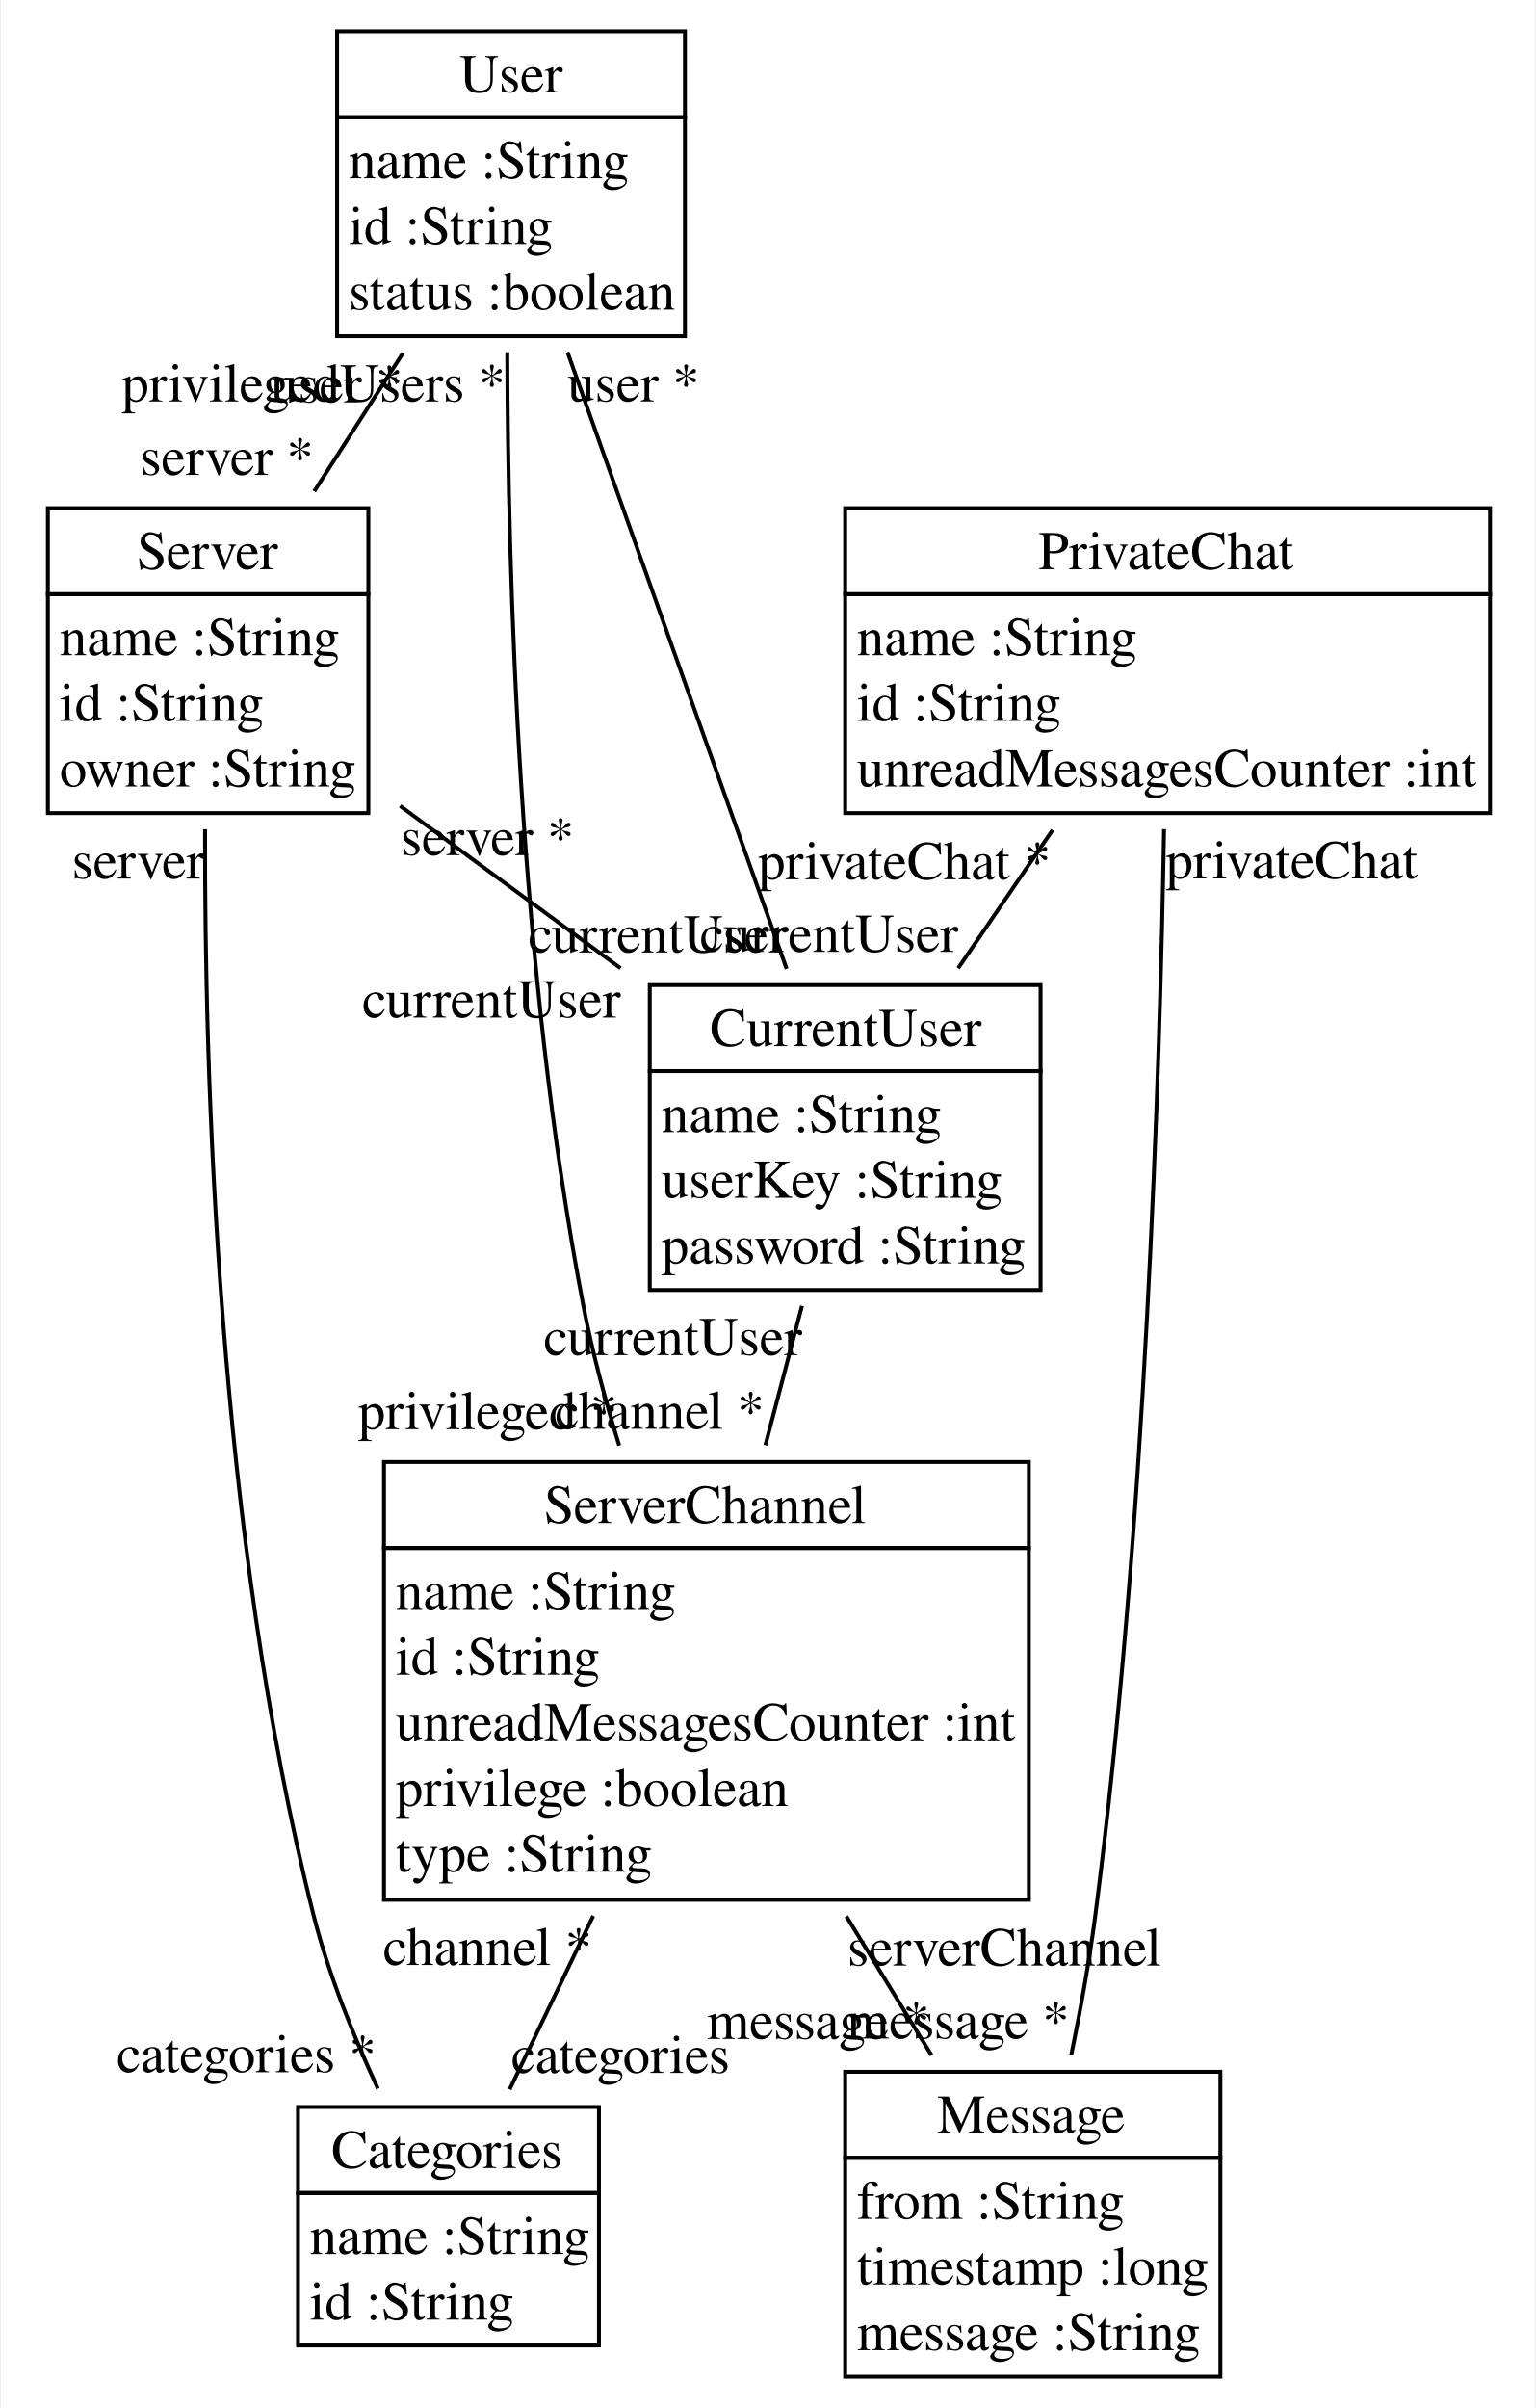
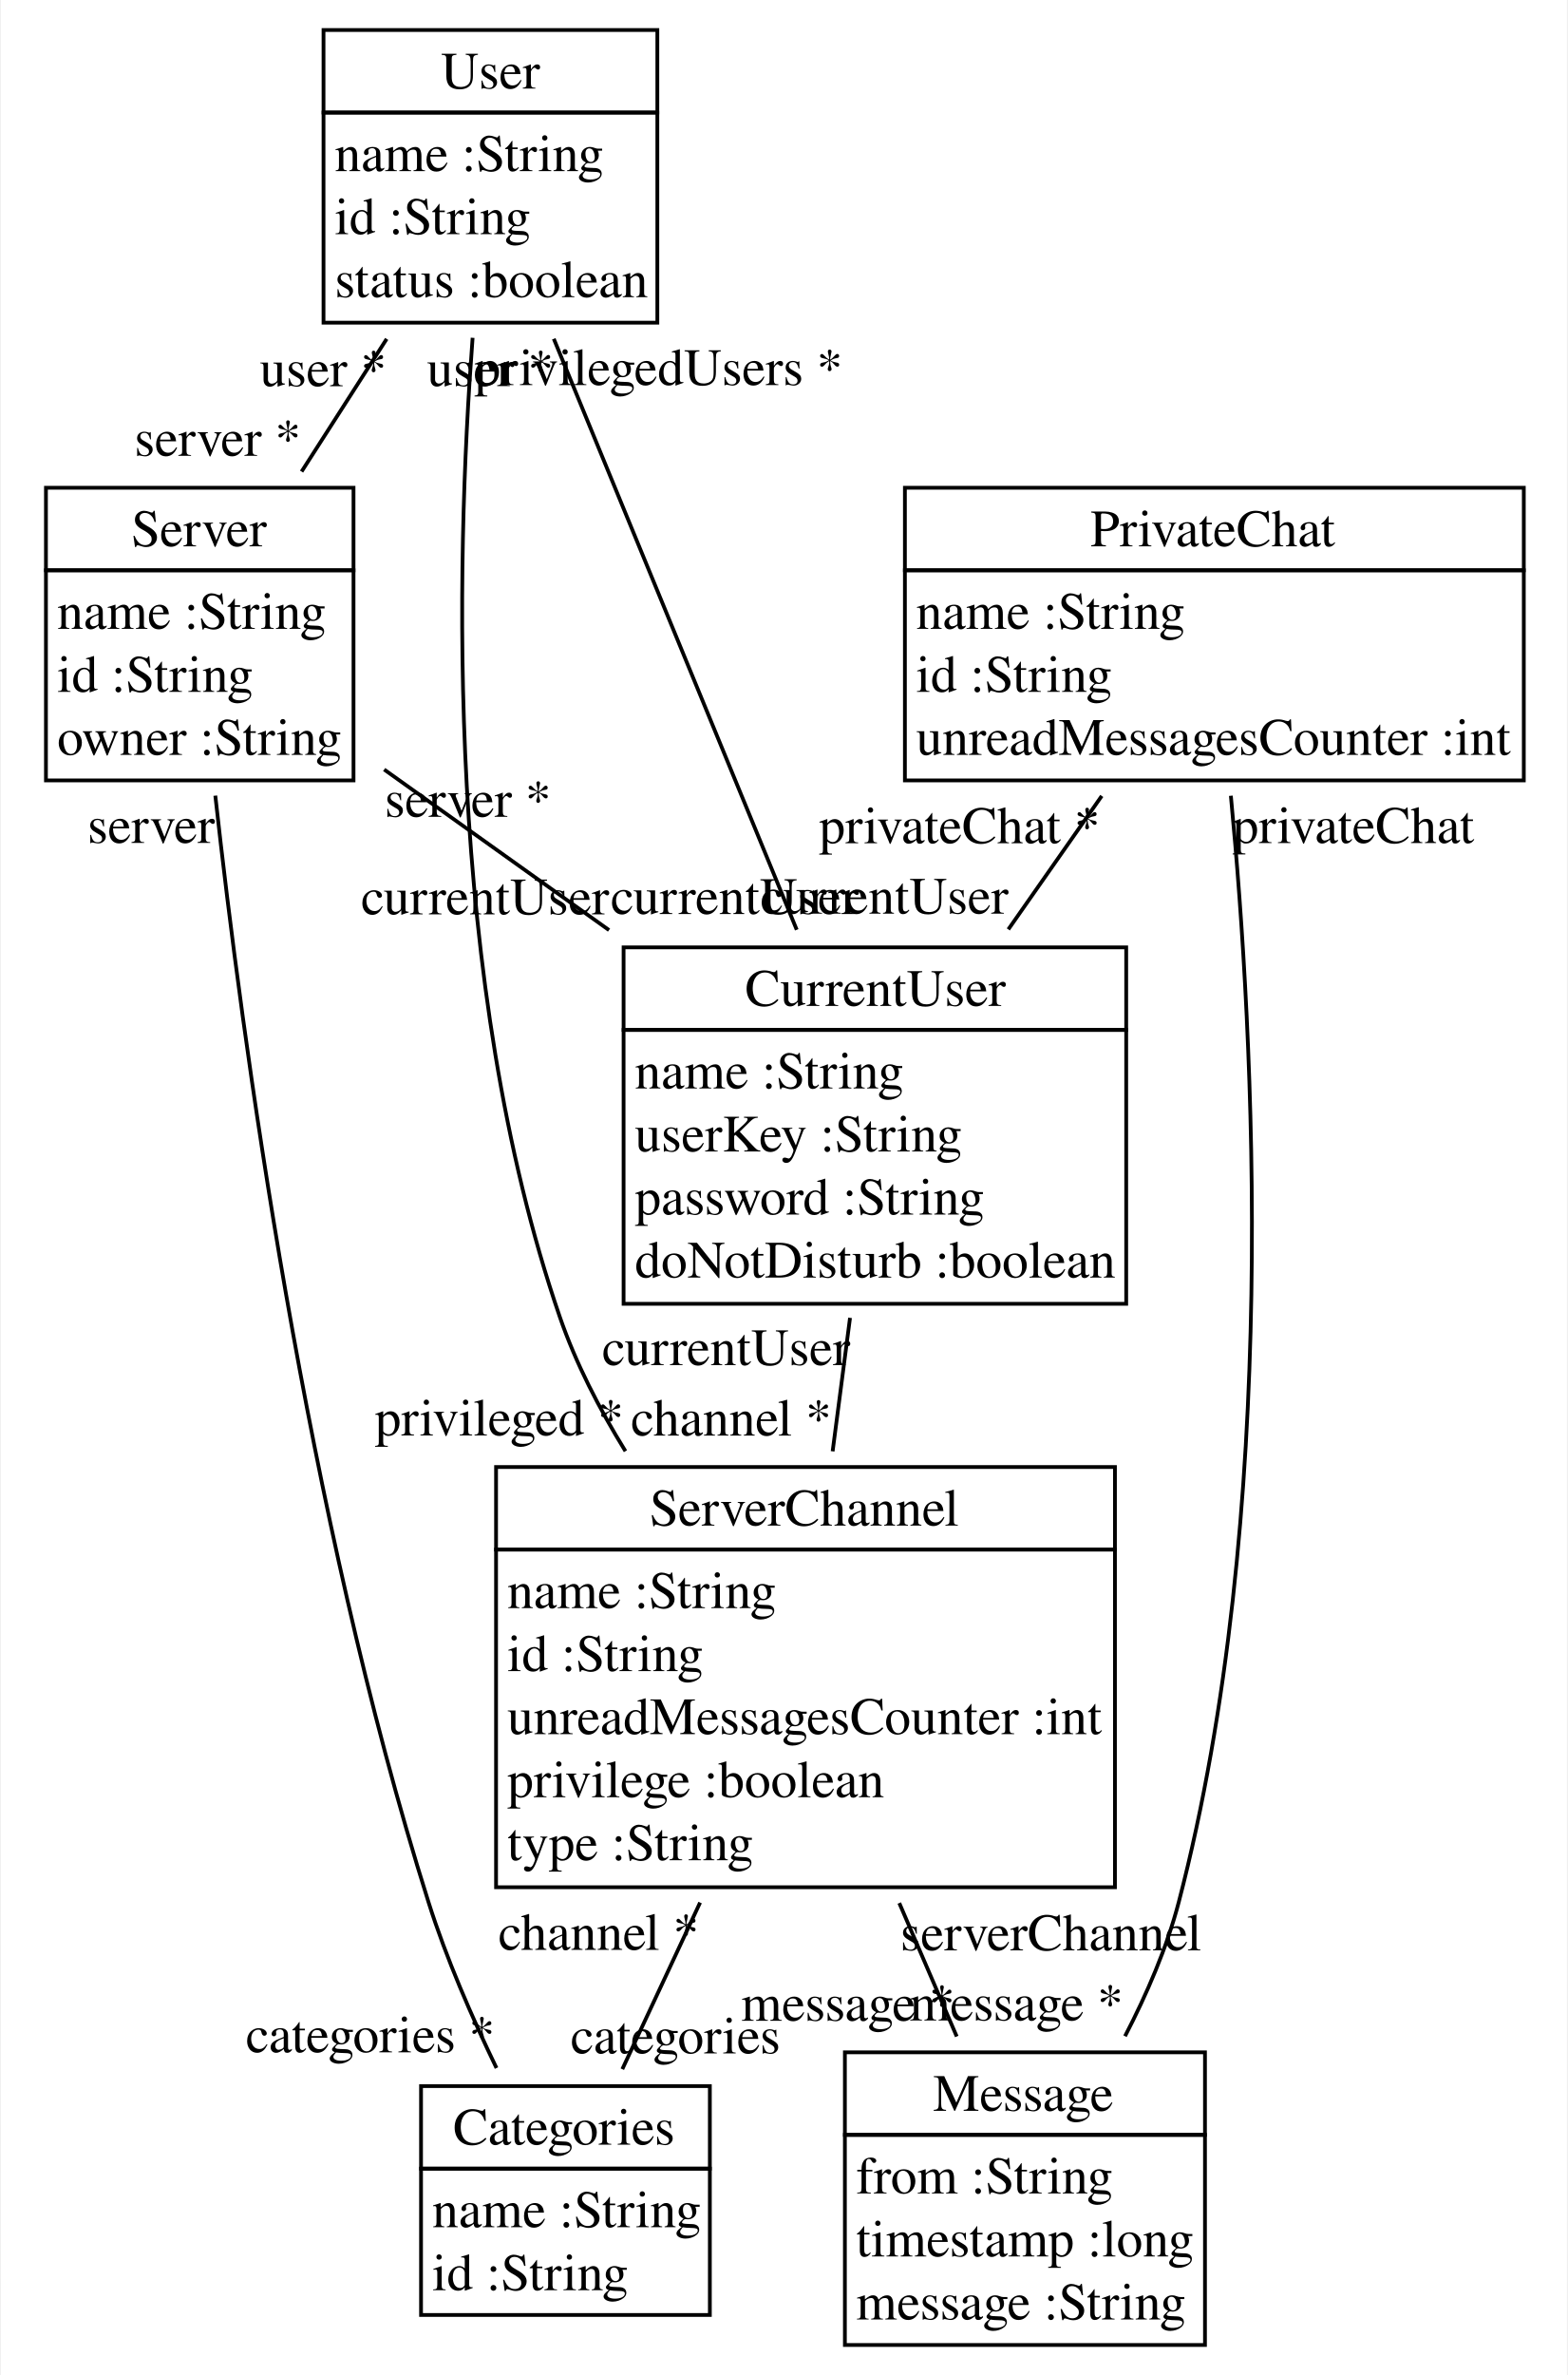
- <svg xmlns="http://www.w3.org/2000/svg" width="393px" height="616px" viewBox="0.00 0.00 392.50 616.00">
-   <g id="graph0" class="graph" transform="scale(1.0 1.0) rotate(0) translate(4 612)">
-     <polygon fill="white" stroke="transparent" points="-4,4 -4,-612 388.5,-612 388.5,4 -4,4" />
+ <svg xmlns="http://www.w3.org/2000/svg" width="418px" height="633px" viewBox="0.00 0.00 417.50 633.00">
+   <g id="graph0" class="graph" transform="scale(1.0 1.0) rotate(0) translate(4 629)">
+     <polygon fill="white" stroke="transparent" points="-4,4 -4,-629 413.5,-629 413.5,4 -4,4" />
    <g id="node1" class="node">
-       <polygon fill="none" stroke="black" points="72,-51 72,-73 149,-73 149,-51 72,-51" />
-       <text text-anchor="start" x="80.57" y="-57.4" font-family="Times,serif" font-size="14.00">Categories</text>
-       <polygon fill="none" stroke="black" points="72,-12 72,-51 149,-51 149,-12 72,-12" />
-       <text text-anchor="start" x="75" y="-35.4" font-family="Times,serif" font-size="14.00">name :String</text>
-       <text text-anchor="start" x="75" y="-18.6" font-family="Times,serif" font-size="14.00">id :String</text>
+       <polygon fill="none" stroke="black" points="108,-51 108,-73 185,-73 185,-51 108,-51" />
+       <text text-anchor="start" x="116.57" y="-57.4" font-family="Times,serif" font-size="14.00">Categories</text>
+       <polygon fill="none" stroke="black" points="108,-12 108,-51 185,-51 185,-12 108,-12" />
+       <text text-anchor="start" x="111" y="-35.4" font-family="Times,serif" font-size="14.00">name :String</text>
+       <text text-anchor="start" x="111" y="-18.6" font-family="Times,serif" font-size="14.00">id :String</text>
    </g>
    <g id="node5" class="node">
-       <polygon fill="none" stroke="black" points="8,-460 8,-482 90,-482 90,-460 8,-460" />
-       <text text-anchor="start" x="30.73" y="-466.4" font-family="Times,serif" font-size="14.00">Server</text>
-       <polygon fill="none" stroke="black" points="8,-404 8,-460 90,-460 90,-404 8,-404" />
-       <text text-anchor="start" x="11" y="-444.4" font-family="Times,serif" font-size="14.00">name :String</text>
-       <text text-anchor="start" x="11" y="-427.6" font-family="Times,serif" font-size="14.00">id :String</text>
-       <text text-anchor="start" x="11" y="-410.8" font-family="Times,serif" font-size="14.00">owner :String</text>
+       <polygon fill="none" stroke="black" points="8,-477 8,-499 90,-499 90,-477 8,-477" />
+       <text text-anchor="start" x="30.73" y="-483.4" font-family="Times,serif" font-size="14.00">Server</text>
+       <polygon fill="none" stroke="black" points="8,-421 8,-477 90,-477 90,-421 8,-421" />
+       <text text-anchor="start" x="11" y="-461.4" font-family="Times,serif" font-size="14.00">name :String</text>
+       <text text-anchor="start" x="11" y="-444.6" font-family="Times,serif" font-size="14.00">id :String</text>
+       <text text-anchor="start" x="11" y="-427.8" font-family="Times,serif" font-size="14.00">owner :String</text>
    </g>
    <g id="edge1" class="edge">
-       <path fill="none" stroke="black" d="M92.44,-77.7C86.2,-91.14 79.8,-106.96 76,-122 51.4,-219.29 48.05,-337.97 48.22,-399.86" />
-       <text text-anchor="middle" x="31.12" y="-387.26" font-family="Times,serif" font-size="14.00">server</text>
-       <text text-anchor="middle" x="58.81" y="-81.9" font-family="Times,serif" font-size="14.00">categories *</text>
+       <path fill="none" stroke="black" d="M128.12,-77.81C121.62,-91.26 114.71,-107.07 110,-122 77.38,-225.34 60.29,-352.34 53.15,-416.94" />
+       <text text-anchor="middle" x="36.05" y="-404.34" font-family="Times,serif" font-size="14.00">server</text>
+       <text text-anchor="middle" x="94.5" y="-82.01" font-family="Times,serif" font-size="14.00">categories *</text>
    </g>
    <g id="node6" class="node">
-       <polygon fill="none" stroke="black" points="94,-216 94,-238 259,-238 259,-216 94,-216" />
-       <text text-anchor="start" x="134.91" y="-222.4" font-family="Times,serif" font-size="14.00">ServerChannel</text>
-       <polygon fill="none" stroke="black" points="94,-126 94,-216 259,-216 259,-126 94,-126" />
-       <text text-anchor="start" x="97" y="-200.4" font-family="Times,serif" font-size="14.00">name :String</text>
-       <text text-anchor="start" x="97" y="-183.6" font-family="Times,serif" font-size="14.00">id :String</text>
-       <text text-anchor="start" x="97" y="-166.8" font-family="Times,serif" font-size="14.00">unreadMessagesCounter :int</text>
-       <text text-anchor="start" x="97" y="-150" font-family="Times,serif" font-size="14.00">privilege :boolean</text>
-       <text text-anchor="start" x="97" y="-133.2" font-family="Times,serif" font-size="14.00">type :String</text>
+       <polygon fill="none" stroke="black" points="128,-216 128,-238 293,-238 293,-216 128,-216" />
+       <text text-anchor="start" x="168.91" y="-222.4" font-family="Times,serif" font-size="14.00">ServerChannel</text>
+       <polygon fill="none" stroke="black" points="128,-126 128,-216 293,-216 293,-126 128,-126" />
+       <text text-anchor="start" x="131" y="-200.4" font-family="Times,serif" font-size="14.00">name :String</text>
+       <text text-anchor="start" x="131" y="-183.6" font-family="Times,serif" font-size="14.00">id :String</text>
+       <text text-anchor="start" x="131" y="-166.8" font-family="Times,serif" font-size="14.00">unreadMessagesCounter :int</text>
+       <text text-anchor="start" x="131" y="-150" font-family="Times,serif" font-size="14.00">privilege :boolean</text>
+       <text text-anchor="start" x="131" y="-133.2" font-family="Times,serif" font-size="14.00">type :String</text>
    </g>
    <g id="edge2" class="edge">
-       <path fill="none" stroke="black" d="M126.15,-77.51C132.59,-90.9 140.22,-106.73 147.54,-121.92" />
-       <text text-anchor="middle" x="120.52" y="-109.32" font-family="Times,serif" font-size="14.00">channel *</text>
-       <text text-anchor="middle" x="154.52" y="-81.71" font-family="Times,serif" font-size="14.00">categories</text>
+       <path fill="none" stroke="black" d="M161.66,-77.51C167.91,-90.9 175.3,-106.73 182.4,-121.92" />
+       <text text-anchor="middle" x="155.38" y="-109.32" font-family="Times,serif" font-size="14.00">channel *</text>
+       <text text-anchor="middle" x="175.84" y="-81.71" font-family="Times,serif" font-size="14.00">categories</text>
    </g>
    <g id="node2" class="node">
-       <polygon fill="none" stroke="black" points="162,-338 162,-360 262,-360 262,-338 162,-338" />
-       <text text-anchor="start" x="177.41" y="-344.4" font-family="Times,serif" font-size="14.00">CurrentUser</text>
-       <polygon fill="none" stroke="black" points="162,-282 162,-338 262,-338 262,-282 162,-282" />
-       <text text-anchor="start" x="165" y="-322.4" font-family="Times,serif" font-size="14.00">name :String</text>
-       <text text-anchor="start" x="165" y="-305.6" font-family="Times,serif" font-size="14.00">userKey :String</text>
-       <text text-anchor="start" x="165" y="-288.8" font-family="Times,serif" font-size="14.00">password :String</text>
+       <polygon fill="none" stroke="black" points="162,-354.5 162,-376.5 296,-376.5 296,-354.5 162,-354.5" />
+       <text text-anchor="start" x="194.41" y="-360.9" font-family="Times,serif" font-size="14.00">CurrentUser</text>
+       <polygon fill="none" stroke="black" points="162,-281.5 162,-354.5 296,-354.5 296,-281.5 162,-281.5" />
+       <text text-anchor="start" x="165" y="-338.9" font-family="Times,serif" font-size="14.00">name :String</text>
+       <text text-anchor="start" x="165" y="-322.1" font-family="Times,serif" font-size="14.00">userKey :String</text>
+       <text text-anchor="start" x="165" y="-305.3" font-family="Times,serif" font-size="14.00">password :String</text>
+       <text text-anchor="start" x="165" y="-288.5" font-family="Times,serif" font-size="14.00">doNotDisturb :boolean</text>
    </g>
    <g id="node4" class="node">
-       <polygon fill="none" stroke="black" points="212,-460 212,-482 377,-482 377,-460 212,-460" />
-       <text text-anchor="start" x="261.45" y="-466.4" font-family="Times,serif" font-size="14.00">PrivateChat</text>
-       <polygon fill="none" stroke="black" points="212,-404 212,-460 377,-460 377,-404 212,-404" />
-       <text text-anchor="start" x="215" y="-444.4" font-family="Times,serif" font-size="14.00">name :String</text>
-       <text text-anchor="start" x="215" y="-427.6" font-family="Times,serif" font-size="14.00">id :String</text>
-       <text text-anchor="start" x="215" y="-410.8" font-family="Times,serif" font-size="14.00">unreadMessagesCounter :int</text>
+       <polygon fill="none" stroke="black" points="237,-477 237,-499 402,-499 402,-477 237,-477" />
+       <text text-anchor="start" x="286.45" y="-483.4" font-family="Times,serif" font-size="14.00">PrivateChat</text>
+       <polygon fill="none" stroke="black" points="237,-421 237,-477 402,-477 402,-421 237,-421" />
+       <text text-anchor="start" x="240" y="-461.4" font-family="Times,serif" font-size="14.00">name :String</text>
+       <text text-anchor="start" x="240" y="-444.6" font-family="Times,serif" font-size="14.00">id :String</text>
+       <text text-anchor="start" x="240" y="-427.8" font-family="Times,serif" font-size="14.00">unreadMessagesCounter :int</text>
    </g>
    <g id="edge4" class="edge">
-       <path fill="none" stroke="black" d="M240.91,-364.31C248.75,-375.78 257.24,-388.2 265.07,-399.67" />
-       <text text-anchor="middle" x="227.17" y="-387.07" font-family="Times,serif" font-size="14.00">privateChat *</text>
-       <text text-anchor="middle" x="207.88" y="-368.51" font-family="Times,serif" font-size="14.00">currentUser</text>
+       <path fill="none" stroke="black" d="M264.57,-381.29C272.82,-393.07 281.52,-405.49 289.48,-416.86" />
+       <text text-anchor="middle" x="251.58" y="-404.26" font-family="Times,serif" font-size="14.00">privateChat *</text>
+       <text text-anchor="middle" x="231.54" y="-385.49" font-family="Times,serif" font-size="14.00">currentUser</text>
    </g>
    <g id="edge5" class="edge">
-       <path fill="none" stroke="black" d="M154.53,-364.31C136.11,-377.87 115.89,-392.76 98.12,-405.84" />
-       <text text-anchor="middle" x="120.46" y="-393.24" font-family="Times,serif" font-size="14.00">server *</text>
-       <text text-anchor="middle" x="121.5" y="-351.71" font-family="Times,serif" font-size="14.00">currentUser</text>
+       <path fill="none" stroke="black" d="M158.12,-381.1C138.05,-395.43 116.65,-410.71 98.17,-423.9" />
+       <text text-anchor="middle" x="120.51" y="-411.3" font-family="Times,serif" font-size="14.00">server *</text>
+       <text text-anchor="middle" x="125.08" y="-385.3" font-family="Times,serif" font-size="14.00">currentUser</text>
    </g>
    <g id="node7" class="node">
-       <polygon fill="none" stroke="black" points="82,-582 82,-604 171,-604 171,-582 82,-582" />
-       <text text-anchor="start" x="113.29" y="-588.4" font-family="Times,serif" font-size="14.00">User</text>
-       <polygon fill="none" stroke="black" points="82,-526 82,-582 171,-582 171,-526 82,-526" />
-       <text text-anchor="start" x="85" y="-566.4" font-family="Times,serif" font-size="14.00">name :String</text>
-       <text text-anchor="start" x="85" y="-549.6" font-family="Times,serif" font-size="14.00">id :String</text>
-       <text text-anchor="start" x="85" y="-532.8" font-family="Times,serif" font-size="14.00">status :boolean</text>
+       <polygon fill="none" stroke="black" points="82,-599 82,-621 171,-621 171,-599 82,-599" />
+       <text text-anchor="start" x="113.29" y="-605.4" font-family="Times,serif" font-size="14.00">User</text>
+       <polygon fill="none" stroke="black" points="82,-543 82,-599 171,-599 171,-543 82,-543" />
+       <text text-anchor="start" x="85" y="-583.4" font-family="Times,serif" font-size="14.00">name :String</text>
+       <text text-anchor="start" x="85" y="-566.6" font-family="Times,serif" font-size="14.00">id :String</text>
+       <text text-anchor="start" x="85" y="-549.8" font-family="Times,serif" font-size="14.00">status :boolean</text>
    </g>
    <g id="edge6" class="edge">
-       <path fill="none" stroke="black" d="M197.02,-364.15C181.28,-408.44 156.68,-477.67 140.95,-521.92" />
-       <text text-anchor="middle" x="157.86" y="-509.32" font-family="Times,serif" font-size="14.00">user *</text>
-       <text text-anchor="middle" x="163.99" y="-368.35" font-family="Times,serif" font-size="14.00">currentUser</text>
+       <path fill="none" stroke="black" d="M208.16,-381.19C189.11,-427.51 161.27,-495.22 143.39,-538.7" />
+       <text text-anchor="middle" x="126.48" y="-526.1" font-family="Times,serif" font-size="14.00">user *</text>
+       <text text-anchor="middle" x="191.64" y="-385.39" font-family="Times,serif" font-size="14.00">currentUser</text>
    </g>
    <g id="node3" class="node">
-       <polygon fill="none" stroke="black" points="212,-60 212,-82 308,-82 308,-60 212,-60" />
-       <text text-anchor="start" x="235.51" y="-66.4" font-family="Times,serif" font-size="14.00">Message</text>
-       <polygon fill="none" stroke="black" points="212,-4 212,-60 308,-60 308,-4 212,-4" />
-       <text text-anchor="start" x="215" y="-44.4" font-family="Times,serif" font-size="14.00">from :String</text>
-       <text text-anchor="start" x="215" y="-27.6" font-family="Times,serif" font-size="14.00">timestamp :long</text>
-       <text text-anchor="start" x="215" y="-10.8" font-family="Times,serif" font-size="14.00">message :String</text>
+       <polygon fill="none" stroke="black" points="221,-60 221,-82 317,-82 317,-60 221,-60" />
+       <text text-anchor="start" x="244.51" y="-66.4" font-family="Times,serif" font-size="14.00">Message</text>
+       <polygon fill="none" stroke="black" points="221,-4 221,-60 317,-60 317,-4 221,-4" />
+       <text text-anchor="start" x="224" y="-44.4" font-family="Times,serif" font-size="14.00">from :String</text>
+       <text text-anchor="start" x="224" y="-27.6" font-family="Times,serif" font-size="14.00">timestamp :long</text>
+       <text text-anchor="start" x="224" y="-10.8" font-family="Times,serif" font-size="14.00">message :String</text>
    </g>
    <g id="edge7" class="edge">
-       <path fill="none" stroke="black" d="M269.85,-86.32C272.21,-97.83 274.49,-110.35 276,-122 288.87,-221.05 292.54,-338.52 293.59,-399.89" />
-       <text text-anchor="middle" x="326.24" y="-387.29" font-family="Times,serif" font-size="14.00">privateChat</text>
-       <text text-anchor="middle" x="240.89" y="-90.52" font-family="Times,serif" font-size="14.00">message *</text>
+       <path fill="none" stroke="black" d="M295.68,-86.3C301.49,-97.5 306.83,-109.86 310,-122 336.94,-225.21 330.08,-352.26 323.9,-416.91" />
+       <text text-anchor="middle" x="356.55" y="-404.31" font-family="Times,serif" font-size="14.00">privateChat</text>
+       <text text-anchor="middle" x="266.72" y="-90.5" font-family="Times,serif" font-size="14.00">message *</text>
    </g>
    <g id="edge8" class="edge">
-       <path fill="none" stroke="black" d="M234.11,-86.22C227.22,-97.47 219.64,-109.82 212.3,-121.79" />
-       <text text-anchor="middle" x="252.73" y="-109.19" font-family="Times,serif" font-size="14.00">serverChannel</text>
-       <text text-anchor="middle" x="205.15" y="-90.42" font-family="Times,serif" font-size="14.00">message *</text>
+       <path fill="none" stroke="black" d="M250.82,-86.22C245.97,-97.47 240.65,-109.82 235.5,-121.79" />
+       <text text-anchor="middle" x="275.92" y="-109.19" font-family="Times,serif" font-size="14.00">serverChannel</text>
+       <text text-anchor="middle" x="221.85" y="-90.42" font-family="Times,serif" font-size="14.00">message *</text>
    </g>
    <g id="edge10" class="edge">
-       <path fill="none" stroke="black" d="M76.15,-486.31C83.51,-497.78 91.48,-510.2 98.84,-521.67" />
-       <text text-anchor="middle" x="81.93" y="-509.07" font-family="Times,serif" font-size="14.00">user *</text>
-       <text text-anchor="middle" x="53.8" y="-490.51" font-family="Times,serif" font-size="14.00">server *</text>
+       <path fill="none" stroke="black" d="M76.15,-503.31C83.51,-514.78 91.48,-527.2 98.84,-538.67" />
+       <text text-anchor="middle" x="81.93" y="-526.07" font-family="Times,serif" font-size="14.00">user *</text>
+       <text text-anchor="middle" x="53.8" y="-507.51" font-family="Times,serif" font-size="14.00">server *</text>
    </g>
    <g id="edge3" class="edge">
-       <path fill="none" stroke="black" d="M191.58,-242.29C194.74,-254.3 197.99,-266.69 200.95,-277.95" />
-       <text text-anchor="middle" x="167.92" y="-265.35" font-family="Times,serif" font-size="14.00">currentUser</text>
-       <text text-anchor="middle" x="164.56" y="-246.49" font-family="Times,serif" font-size="14.00">channel *</text>
+       <path fill="none" stroke="black" d="M217.73,-242.18C219.27,-253.98 220.87,-266.28 222.37,-277.76" />
+       <text text-anchor="middle" x="189.34" y="-265.16" font-family="Times,serif" font-size="14.00">currentUser</text>
+       <text text-anchor="middle" x="190.71" y="-246.38" font-family="Times,serif" font-size="14.00">channel *</text>
    </g>
    <g id="edge9" class="edge">
-       <path fill="none" stroke="black" d="M154.18,-242.2C150.57,-253.93 147.27,-266.25 145,-278 128.48,-363.5 125.67,-465.75 125.54,-521.9" />
-       <text text-anchor="middle" x="75.97" y="-509.3" font-family="Times,serif" font-size="14.00">privilegedUsers *</text>
-       <text text-anchor="middle" x="120.55" y="-246.4" font-family="Times,serif" font-size="14.00">privileged *</text>
+       <path fill="none" stroke="black" d="M162.5,-242.22C155.5,-253.55 149.23,-265.72 145,-278 114.39,-366.97 117.23,-479.18 121.75,-538.97" />
+       <text text-anchor="middle" x="171.32" y="-526.37" font-family="Times,serif" font-size="14.00">privilegedUsers *</text>
+       <text text-anchor="middle" x="128.87" y="-246.42" font-family="Times,serif" font-size="14.00">privileged *</text>
    </g>
  </g>
</svg>
